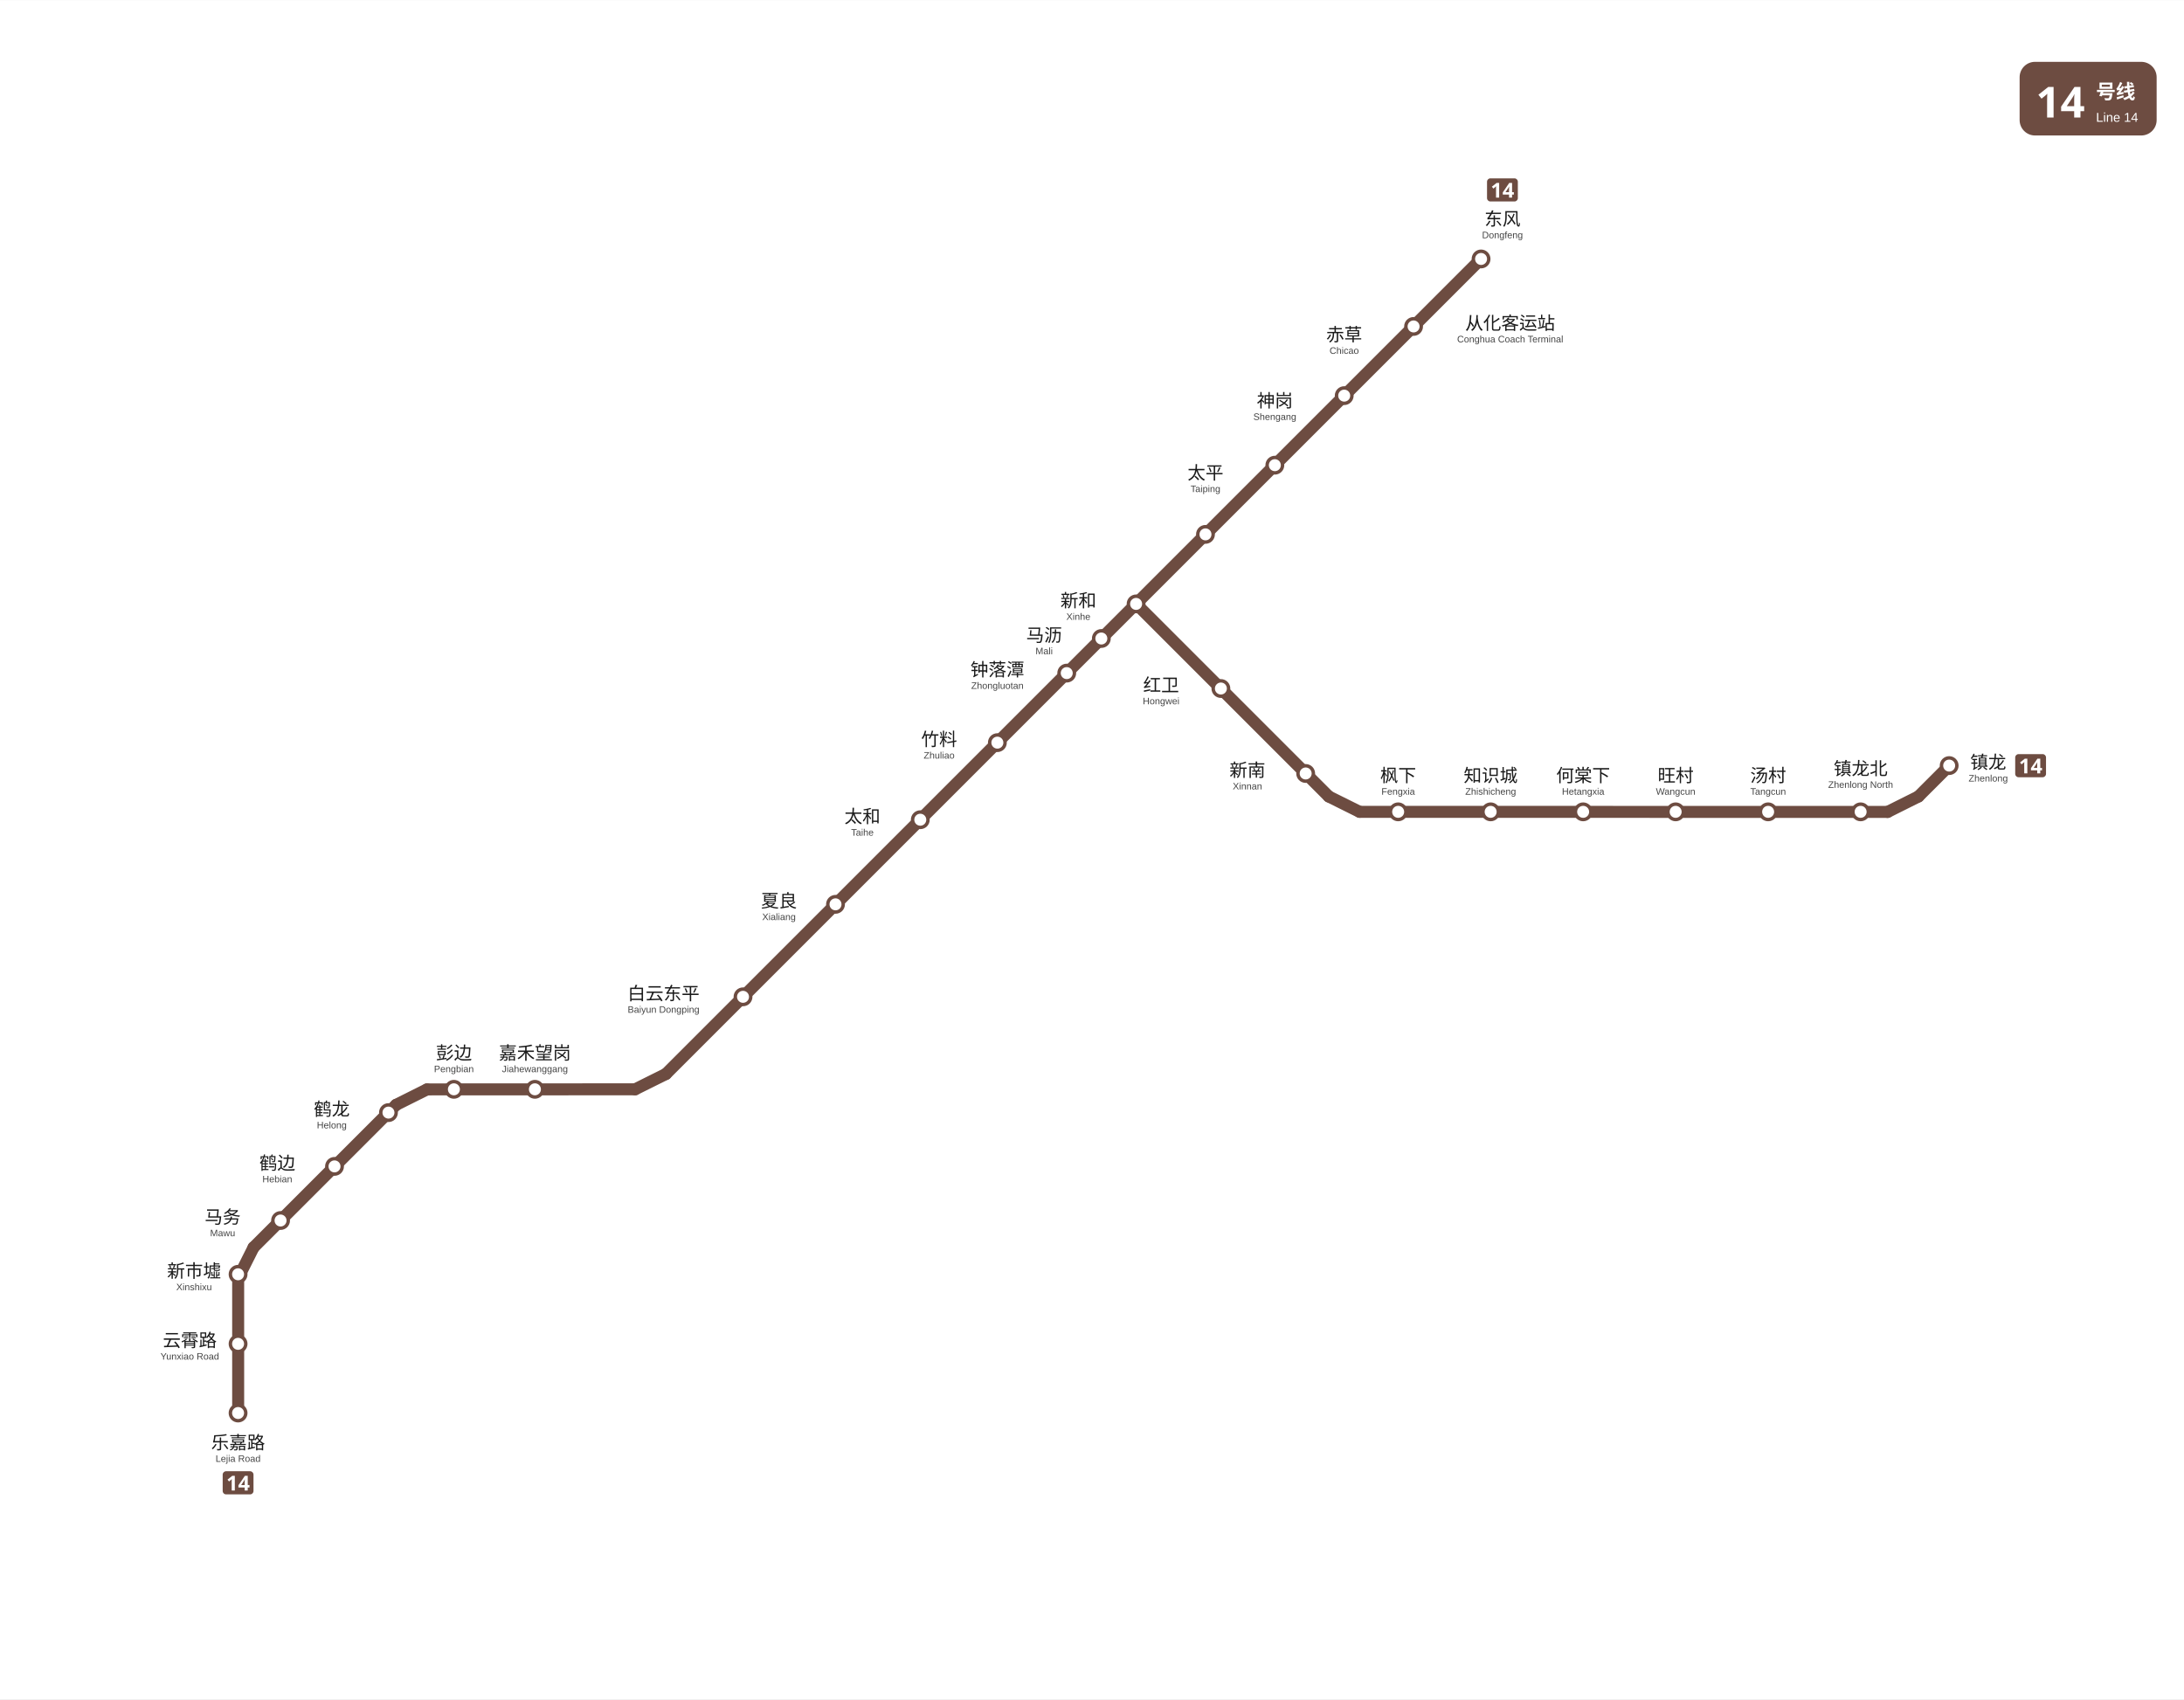
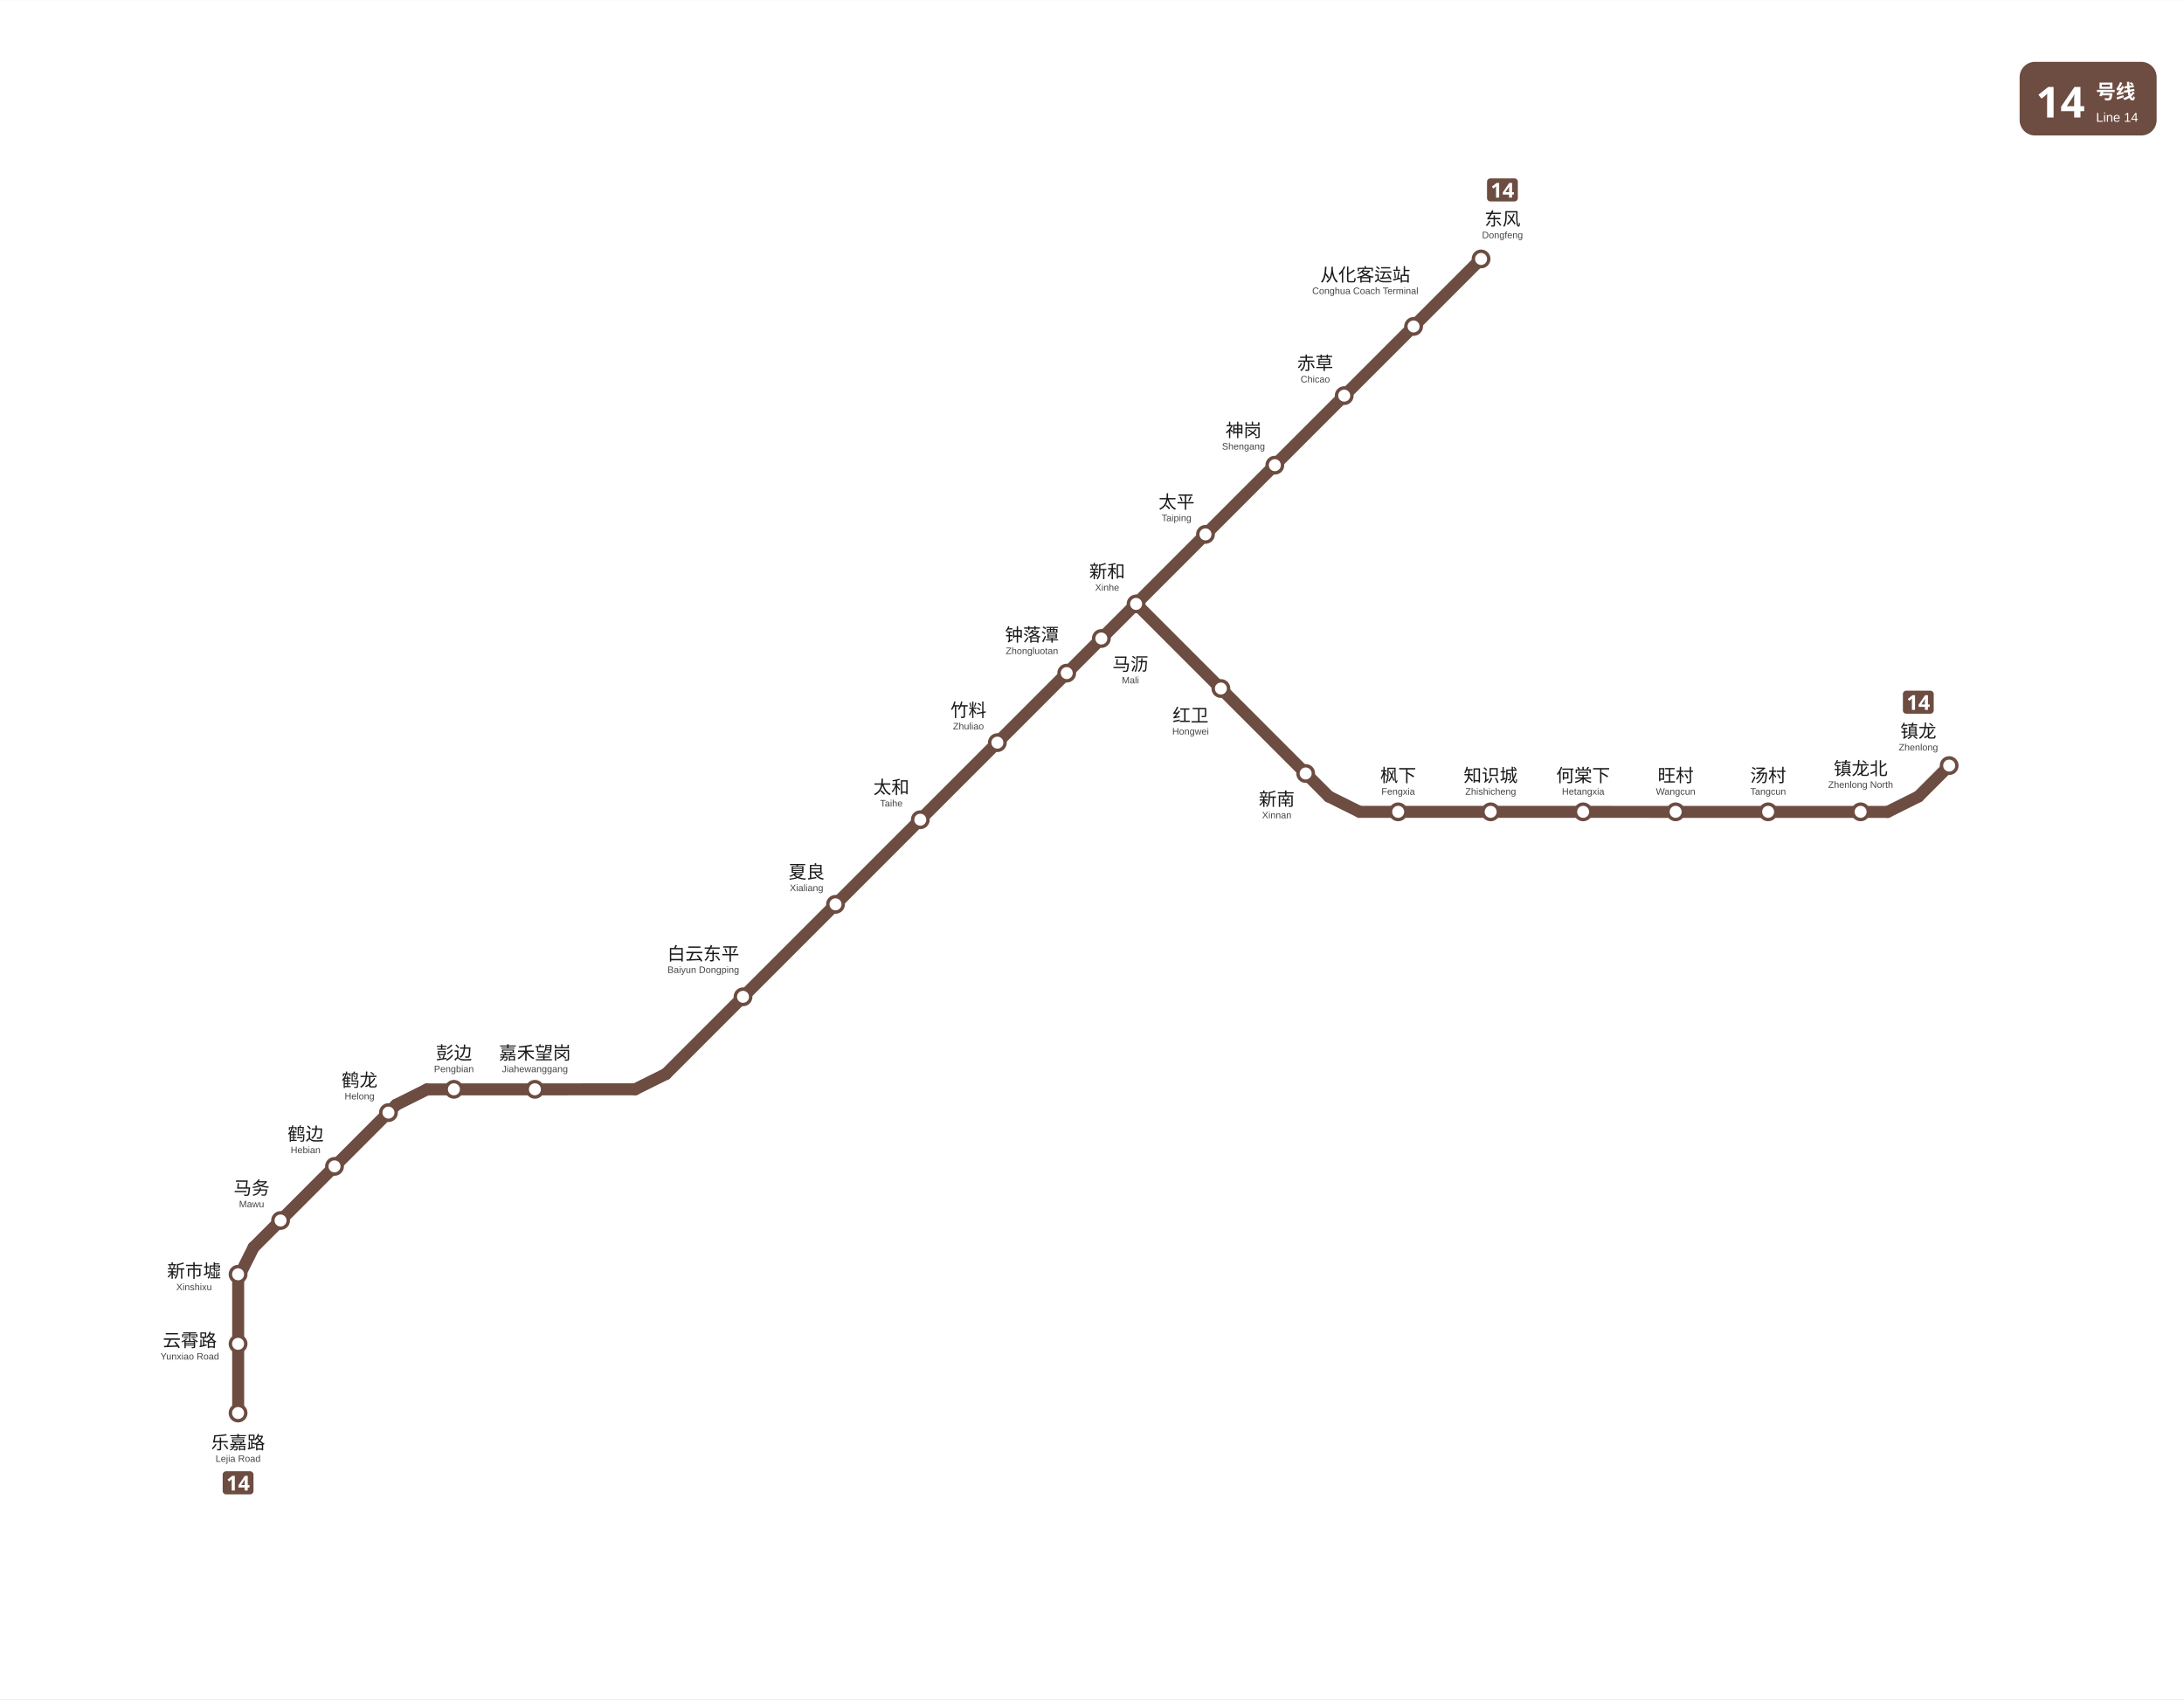
<svg xmlns="http://www.w3.org/2000/svg" viewBox="1186.2 -57.7 1275.1 991.9" data-pins="东风,乐嘉路,云霄路,从化客运站,何棠下,嘉禾望岗,夏良,太和,太平,彭边,新南,新和,新市墟,旺村,枫下,汤村,白云东平,知识城,神岗,竹料,红卫,赤草,钟落潭,镇龙,镇龙北,马务,马沥,鹤边,鹤龙" width="1275" height="992">
  <rect x="1186.2" y="-57.688" width="1275.133" height="991.888" fill="#ffffff" />
  <g id="走廊">
    <line x1="1325.25" y1="767.25" x2="1325.25" y2="690.75" style="fill:none;stroke:#6D4C41;stroke-width:7;stroke-linecap:round" />
    <line x1="1325.20" y1="688.50" x2="1334.25" y2="670.50" style="fill:none;stroke:#6D4C41;stroke-width:7;stroke-linecap:round" />
    <line x1="1334.25" y1="670.50" x2="1417.50" y2="587.25" style="fill:none;stroke:#6D4C41;stroke-width:7;stroke-linecap:round" />
    <line x1="1417.50" y1="587.25" x2="1435.50" y2="578.25" style="fill:none;stroke:#6D4C41;stroke-width:7;stroke-linecap:round" />
    <line x1="1435.50" y1="578.25" x2="1557.00" y2="578.20" style="fill:none;stroke:#6D4C41;stroke-width:7;stroke-linecap:round" />
    <line x1="1557.00" y1="578.20" x2="1575.00" y2="569.25" style="fill:none;stroke:#6D4C41;stroke-width:7;stroke-linecap:round" />
    <line x1="1575.00" y1="569.25" x2="1849.50" y2="294.75" style="fill:none;stroke:#6D4C41;stroke-width:7;stroke-linecap:round" />
    <line x1="1849.50" y1="294.75" x2="2050.88" y2="93.38" style="fill:none;stroke:#6D4C41;stroke-width:7;stroke-linecap:round" />
    <line x1="1849.50" y1="294.75" x2="1962.00" y2="407.25" style="fill:none;stroke:#6D4C41;stroke-width:7;stroke-linecap:round" />
    <line x1="1962.00" y1="407.25" x2="1980.00" y2="416.20" style="fill:none;stroke:#6D4C41;stroke-width:7;stroke-linecap:round" />
    <line x1="1980.00" y1="416.20" x2="2288.25" y2="416.25" style="fill:none;stroke:#6D4C41;stroke-width:7;stroke-linecap:round" />
    <line x1="2288.25" y1="416.25" x2="2306.25" y2="407.25" style="fill:none;stroke:#6D4C41;stroke-width:7;stroke-linecap:round" />
    <line x1="2306.25" y1="407.25" x2="2324.25" y2="389.25" style="fill:none;stroke:#6D4C41;stroke-width:7;stroke-linecap:round" />
  </g>
  <g id="站圆">
    <circle cx="1325.2" cy="767.2" r="4.5" data-nm="乐嘉路" style="fill:#FFFFFF;stroke:#6D4C41;stroke-width:2" />
    <circle cx="1325.2" cy="726.8" r="4.5" data-nm="云霄路" style="fill:#FFFFFF;stroke:#6D4C41;stroke-width:2" />
    <circle cx="1325.2" cy="686.2" r="4.5" data-nm="新市墟" style="fill:#FFFFFF;stroke:#6D4C41;stroke-width:2" />
    <circle cx="1350.0" cy="654.8" r="4.5" data-nm="马务" style="fill:#FFFFFF;stroke:#6D4C41;stroke-width:2" />
    <circle cx="1381.5" cy="623.2" r="4.5" data-nm="鹤边" style="fill:#FFFFFF;stroke:#6D4C41;stroke-width:2" />
    <circle cx="1413.0" cy="591.8" r="4.5" data-nm="鹤龙" style="fill:#FFFFFF;stroke:#6D4C41;stroke-width:2" />
    <circle cx="1451.2" cy="578.2" r="4.5" data-nm="彭边" style="fill:#FFFFFF;stroke:#6D4C41;stroke-width:2" />
    <circle cx="1498.5" cy="578.2" r="4.5" data-nm="嘉禾望岗" style="fill:#FFFFFF;stroke:#6D4C41;stroke-width:2" />
    <circle cx="1620.0" cy="524.2" r="4.5" data-nm="白云东平" style="fill:#FFFFFF;stroke:#6D4C41;stroke-width:2" />
    <circle cx="1674.0" cy="470.2" r="4.5" data-nm="夏良" style="fill:#FFFFFF;stroke:#6D4C41;stroke-width:2" />
    <circle cx="1723.5" cy="420.8" r="4.5" data-nm="太和" style="fill:#FFFFFF;stroke:#6D4C41;stroke-width:2" />
    <circle cx="1768.5" cy="375.8" r="4.5" data-nm="竹料" style="fill:#FFFFFF;stroke:#6D4C41;stroke-width:2" />
    <circle cx="1809.0" cy="335.2" r="4.5" data-nm="钟落潭" style="fill:#FFFFFF;stroke:#6D4C41;stroke-width:2" />
    <circle cx="1829.2" cy="315.0" r="4.5" data-nm="马沥" style="fill:#FFFFFF;stroke:#6D4C41;stroke-width:2" />
    <circle cx="1849.5" cy="294.8" r="4.5" data-nm="新和" style="fill:#FFFFFF;stroke:#6D4C41;stroke-width:2" />
    <circle cx="1899.0" cy="344.2" r="4.5" data-nm="红卫" style="fill:#FFFFFF;stroke:#6D4C41;stroke-width:2" />
    <circle cx="1948.5" cy="393.8" r="4.5" data-nm="新南" style="fill:#FFFFFF;stroke:#6D4C41;stroke-width:2" />
    <circle cx="2002.5" cy="416.2" r="4.5" data-nm="枫下" style="fill:#FFFFFF;stroke:#6D4C41;stroke-width:2" />
    <circle cx="2056.5" cy="416.2" r="4.5" data-nm="知识城" style="fill:#FFFFFF;stroke:#6D4C41;stroke-width:2" />
    <circle cx="2110.5" cy="416.2" r="4.5" data-nm="何棠下" style="fill:#FFFFFF;stroke:#6D4C41;stroke-width:2" />
    <circle cx="2164.5" cy="416.2" r="4.5" data-nm="旺村" style="fill:#FFFFFF;stroke:#6D4C41;stroke-width:2" />
    <circle cx="2218.5" cy="416.2" r="4.5" data-nm="汤村" style="fill:#FFFFFF;stroke:#6D4C41;stroke-width:2" />
    <circle cx="2272.5" cy="416.2" r="4.5" data-nm="镇龙北" style="fill:#FFFFFF;stroke:#6D4C41;stroke-width:2" />
    <circle cx="2324.2" cy="389.2" r="4.5" data-nm="镇龙" style="fill:#FFFFFF;stroke:#6D4C41;stroke-width:2" />
    <circle cx="1890.0" cy="254.2" r="4.5" data-nm="太平" style="fill:#FFFFFF;stroke:#6D4C41;stroke-width:2" />
    <circle cx="1930.5" cy="213.8" r="4.5" data-nm="神岗" style="fill:#FFFFFF;stroke:#6D4C41;stroke-width:2" />
    <circle cx="1971.0" cy="173.2" r="4.5" data-nm="赤草" style="fill:#FFFFFF;stroke:#6D4C41;stroke-width:2" />
    <circle cx="2011.5" cy="132.8" r="4.5" data-nm="从化客运站" style="fill:#FFFFFF;stroke:#6D4C41;stroke-width:2" />
    <circle cx="2050.9" cy="93.4" r="4.5" data-nm="东风" style="fill:#FFFFFF;stroke:#6D4C41;stroke-width:2" />
  </g>
  <g id="线路徽标">
    <g data-badge="header" transform="translate(2365.33 -21.6883)" data-ink="#FFFFFF" data-box="2365.3,-21.7,2445.3,21.3" data-chip="2365.3,-21.7,2445.3,21.3">
      <rect x="0" y="0" width="80.0" height="43.0" rx="9.0" fill="#6D4C41" />
      <text x="9.5" y="32.5" font-family="'Microsoft YaHei', sans-serif" font-size="25" font-weight="bold" fill="#FFFFFF">14</text>
      <text x="44.6" y="21.5" font-family="'Microsoft YaHei', sans-serif" font-size="11.5" font-weight="600" fill="#FFFFFF">号线</text>
      <text x="44.6" y="35.0" font-family="Arial, sans-serif" font-size="7.5" fill="#FFFFFF">Line 14</text>
    </g>
    <g data-badge="chip" transform="translate(1316.21 801.2)" data-box="1316.2,801.2,1334.2,814.7">
      <path d="M16.04 13.49h-14.09c-1.07 0 -1.95 -0.88 -1.95 -1.95v-9.59c0 -1.07 0.88 -1.95 1.95 -1.95h14.09c1.07 0 1.95 0.88 1.95 1.95v9.59C17.99 12.61 17.11 13.49 16.04 13.49z" fill="#6D4C41" />
      <path d="M7.08 11.24h-1.81v-4.96c0 -0.2 0 -0.47 0.01 -0.81c0.01 -0.34 0.02 -0.64 0.04 -0.89c-0.04 0.05 -0.13 0.13 -0.26 0.26c-0.13 0.12 -0.25 0.23 -0.37 0.33l-0.98 0.79l-0.88 -1.09l2.76 -2.2h1.49V11.24z" fill="#FFFFFF" />
      <path d="M15.65 9.46h-1.03V11.24h-1.76v-1.78h-3.66v-1.26l3.76 -5.53h1.67v5.39h1.03V9.46zM12.85 8.06v-1.45c0 -0.18 0 -0.41 0.01 -0.67c0.01 -0.26 0.02 -0.51 0.03 -0.74c0.01 -0.23 0.02 -0.38 0.03 -0.45h-0.05c-0.07 0.16 -0.15 0.32 -0.23 0.47c-0.08 0.15 -0.18 0.31 -0.28 0.47l-1.57 2.38H12.85z" fill="#FFFFFF" />
    </g>
    <g data-badge="chip" transform="translate(2054.38 46.3511)" data-box="2054.4,46.4,2072.4,59.8">
      <path d="M16.04 13.49h-14.09c-1.07 0 -1.95 -0.88 -1.95 -1.95v-9.59c0 -1.07 0.88 -1.95 1.95 -1.95h14.09c1.07 0 1.95 0.88 1.95 1.95v9.59C17.99 12.61 17.11 13.49 16.04 13.49z" fill="#6D4C41" />
      <path d="M7.08 11.24h-1.81v-4.96c0 -0.2 0 -0.47 0.01 -0.81c0.01 -0.34 0.02 -0.64 0.04 -0.89c-0.04 0.05 -0.13 0.13 -0.26 0.26c-0.13 0.12 -0.25 0.23 -0.37 0.33l-0.98 0.79l-0.88 -1.09l2.76 -2.2h1.49V11.24z" fill="#FFFFFF" />
      <path d="M15.65 9.46h-1.03V11.24h-1.76v-1.78h-3.66v-1.26l3.76 -5.53h1.67v5.39h1.03V9.46zM12.85 8.06v-1.45c0 -0.18 0 -0.41 0.01 -0.67c0.01 -0.26 0.02 -0.51 0.03 -0.74c0.01 -0.23 0.02 -0.38 0.03 -0.45h-0.05c-0.07 0.16 -0.15 0.32 -0.23 0.47c-0.08 0.15 -0.18 0.31 -0.28 0.47l-1.57 2.38H12.85z" fill="#FFFFFF" />
    </g>
-     <g data-badge="chip" transform="translate(2362.75 382.505)" data-box="2362.8,382.5,2380.7,396.0">
+     <g data-badge="chip" transform="translate(2297.18 345.439)" data-box="2297.2,345.4,2315.2,358.9">
      <path d="M16.04 13.49h-14.09c-1.07 0 -1.95 -0.88 -1.95 -1.95v-9.59c0 -1.07 0.88 -1.95 1.95 -1.95h14.09c1.07 0 1.95 0.88 1.95 1.95v9.59C17.99 12.61 17.11 13.49 16.04 13.49z" fill="#6D4C41" />
      <path d="M7.08 11.24h-1.81v-4.96c0 -0.2 0 -0.47 0.01 -0.81c0.01 -0.34 0.02 -0.64 0.04 -0.89c-0.04 0.05 -0.13 0.13 -0.26 0.26c-0.13 0.12 -0.25 0.23 -0.37 0.33l-0.98 0.79l-0.88 -1.09l2.76 -2.2h1.49V11.24z" fill="#FFFFFF" />
      <path d="M15.65 9.46h-1.03V11.24h-1.76v-1.78h-3.66v-1.26l3.76 -5.53h1.67v5.39h1.03V9.46zM12.85 8.06v-1.45c0 -0.18 0 -0.41 0.01 -0.67c0.01 -0.26 0.02 -0.51 0.03 -0.74c0.01 -0.23 0.02 -0.38 0.03 -0.45h-0.05c-0.07 0.16 -0.15 0.32 -0.23 0.47c-0.08 0.15 -0.18 0.31 -0.28 0.47l-1.57 2.38H12.85z" fill="#FFFFFF" />
    </g>
  </g>
  <g id="站名标注" font-family="'Microsoft YaHei', 'PingFang SC', sans-serif">
    <text x="1325.2" y="788.2" text-anchor="middle" font-size="10.5" font-weight="500" fill="#1a1a1a">乐嘉路</text>
    <text x="1325.2" y="795.7" text-anchor="middle" font-size="5.5" font-family="Arial, sans-serif" fill="#444444">Lejia Road</text>
    <text x="1297.0" y="728.5" text-anchor="middle" font-size="10.5" font-weight="500" fill="#1a1a1a">云霄路</text>
    <text x="1297.0" y="736.0" text-anchor="middle" font-size="5.5" font-family="Arial, sans-serif" fill="#444444">Yunxiao Road</text>
    <text x="1299.5" y="688.0" text-anchor="middle" font-size="10.5" font-weight="500" fill="#1a1a1a">新市墟</text>
    <text x="1299.5" y="695.5" text-anchor="middle" font-size="5.5" font-family="Arial, sans-serif" fill="#444444">Xinshixu</text>
-     <text x="1316.2" y="656.5" text-anchor="middle" font-size="10.5" font-weight="500" fill="#1a1a1a">马务</text>
-     <text x="1316.2" y="664.0" text-anchor="middle" font-size="5.5" font-family="Arial, sans-serif" fill="#444444">Mawu</text>
-     <text x="1348.1" y="625.0" text-anchor="middle" font-size="10.5" font-weight="500" fill="#1a1a1a">鹤边</text>
-     <text x="1348.1" y="632.5" text-anchor="middle" font-size="5.5" font-family="Arial, sans-serif" fill="#444444">Hebian</text>
+     <text x="1333.1" y="639.6" text-anchor="middle" font-size="10.5" font-weight="500" fill="#1a1a1a">马务</text>
+     <text x="1333.1" y="647.1" text-anchor="middle" font-size="5.5" font-family="Arial, sans-serif" fill="#444444">Mawu</text>
+     <text x="1364.6" y="608.0" text-anchor="middle" font-size="10.5" font-weight="500" fill="#1a1a1a">鹤边</text>
+     <text x="1364.6" y="615.5" text-anchor="middle" font-size="5.5" font-family="Arial, sans-serif" fill="#444444">Hebian</text>
    <text x="1451.2" y="560.7" text-anchor="middle" font-size="10.5" font-weight="500" fill="#1a1a1a">彭边</text>
    <text x="1451.2" y="568.2" text-anchor="middle" font-size="5.5" font-family="Arial, sans-serif" fill="#444444">Pengbian</text>
    <text x="1498.5" y="560.7" text-anchor="middle" font-size="10.5" font-weight="500" fill="#1a1a1a">嘉禾望岗</text>
    <text x="1498.5" y="568.2" text-anchor="middle" font-size="5.5" font-family="Arial, sans-serif" fill="#444444">Jiahewanggang</text>
-     <text x="1573.6" y="526.0" text-anchor="middle" font-size="10.5" font-weight="500" fill="#1a1a1a">白云东平</text>
-     <text x="1573.6" y="533.5" text-anchor="middle" font-size="5.5" font-family="Arial, sans-serif" fill="#444444">Baiyun Dongping</text>
-     <text x="1641.0" y="471.9" text-anchor="middle" font-size="10.5" font-weight="500" fill="#1a1a1a">夏良</text>
-     <text x="1641.0" y="479.4" text-anchor="middle" font-size="5.5" font-family="Arial, sans-serif" fill="#444444">Xialiang</text>
-     <text x="1689.7" y="422.6" text-anchor="middle" font-size="10.5" font-weight="500" fill="#1a1a1a">太和</text>
-     <text x="1689.7" y="430.1" text-anchor="middle" font-size="5.5" font-family="Arial, sans-serif" fill="#444444">Taihe</text>
-     <text x="1734.5" y="377.6" text-anchor="middle" font-size="10.5" font-weight="500" fill="#1a1a1a">竹料</text>
-     <text x="1734.5" y="385.1" text-anchor="middle" font-size="5.5" font-family="Arial, sans-serif" fill="#444444">Zhuliao</text>
-     <text x="1768.5" y="336.9" text-anchor="middle" font-size="10.5" font-weight="500" fill="#1a1a1a">钟落潭</text>
-     <text x="1768.5" y="344.4" text-anchor="middle" font-size="5.5" font-family="Arial, sans-serif" fill="#444444">Zhongluotan</text>
-     <text x="1795.8" y="316.8" text-anchor="middle" font-size="10.5" font-weight="500" fill="#1a1a1a">马沥</text>
-     <text x="1795.8" y="324.2" text-anchor="middle" font-size="5.5" font-family="Arial, sans-serif" fill="#444444">Mali</text>
-     <text x="1864.1" y="345.9" text-anchor="middle" font-size="10.5" font-weight="500" fill="#1a1a1a">红卫</text>
-     <text x="1864.1" y="353.4" text-anchor="middle" font-size="5.5" font-family="Arial, sans-serif" fill="#444444">Hongwei</text>
+     <text x="1596.8" y="502.8" text-anchor="middle" font-size="10.5" font-weight="500" fill="#1a1a1a">白云东平</text>
+     <text x="1596.8" y="510.3" text-anchor="middle" font-size="5.5" font-family="Arial, sans-serif" fill="#444444">Baiyun Dongping</text>
+     <text x="1657.1" y="455.0" text-anchor="middle" font-size="10.5" font-weight="500" fill="#1a1a1a">夏良</text>
+     <text x="1657.1" y="462.5" text-anchor="middle" font-size="5.5" font-family="Arial, sans-serif" fill="#444444">Xialiang</text>
+     <text x="1706.6" y="405.6" text-anchor="middle" font-size="10.5" font-weight="500" fill="#1a1a1a">太和</text>
+     <text x="1706.6" y="413.1" text-anchor="middle" font-size="5.5" font-family="Arial, sans-serif" fill="#444444">Taihe</text>
+     <text x="1751.6" y="360.6" text-anchor="middle" font-size="10.5" font-weight="500" fill="#1a1a1a">竹料</text>
+     <text x="1751.6" y="368.1" text-anchor="middle" font-size="5.5" font-family="Arial, sans-serif" fill="#444444">Zhuliao</text>
+     <text x="1788.7" y="316.6" text-anchor="middle" font-size="10.5" font-weight="500" fill="#1a1a1a">钟落潭</text>
+     <text x="1788.7" y="324.1" text-anchor="middle" font-size="5.5" font-family="Arial, sans-serif" fill="#444444">Zhongluotan</text>
+     <text x="1846.2" y="333.7" text-anchor="middle" font-size="10.5" font-weight="500" fill="#1a1a1a">马沥</text>
+     <text x="1846.2" y="341.2" text-anchor="middle" font-size="5.5" font-family="Arial, sans-serif" fill="#444444">Mali</text>
+     <text x="1881.3" y="363.6" text-anchor="middle" font-size="10.5" font-weight="500" fill="#1a1a1a">红卫</text>
+     <text x="1881.3" y="371.1" text-anchor="middle" font-size="5.5" font-family="Arial, sans-serif" fill="#444444">Hongwei</text>
    <text x="2002.5" y="398.7" text-anchor="middle" font-size="10.5" font-weight="500" fill="#1a1a1a">枫下</text>
    <text x="2002.5" y="406.2" text-anchor="middle" font-size="5.5" font-family="Arial, sans-serif" fill="#444444">Fengxia</text>
    <text x="2056.5" y="398.7" text-anchor="middle" font-size="10.5" font-weight="500" fill="#1a1a1a">知识城</text>
    <text x="2056.5" y="406.2" text-anchor="middle" font-size="5.5" font-family="Arial, sans-serif" fill="#444444">Zhishicheng</text>
    <text x="2110.5" y="398.7" text-anchor="middle" font-size="10.5" font-weight="500" fill="#1a1a1a">何棠下</text>
    <text x="2110.5" y="406.2" text-anchor="middle" font-size="5.5" font-family="Arial, sans-serif" fill="#444444">Hetangxia</text>
    <text x="2164.5" y="398.7" text-anchor="middle" font-size="10.5" font-weight="500" fill="#1a1a1a">旺村</text>
    <text x="2164.5" y="406.2" text-anchor="middle" font-size="5.5" font-family="Arial, sans-serif" fill="#444444">Wangcun</text>
    <text x="2218.5" y="398.7" text-anchor="middle" font-size="10.5" font-weight="500" fill="#1a1a1a">汤村</text>
    <text x="2218.5" y="406.2" text-anchor="middle" font-size="5.5" font-family="Arial, sans-serif" fill="#444444">Tangcun</text>
    <text x="2272.5" y="394.7" text-anchor="middle" font-size="10.5" font-weight="500" fill="#1a1a1a">镇龙北</text>
    <text x="2272.5" y="402.2" text-anchor="middle" font-size="5.5" font-family="Arial, sans-serif" fill="#444444">Zhenlong North</text>
-     <text x="2347.0" y="391.0" text-anchor="middle" font-size="10.5" font-weight="500" fill="#1a1a1a">镇龙</text>
-     <text x="2347.0" y="398.5" text-anchor="middle" font-size="5.5" font-family="Arial, sans-serif" fill="#444444">Zhenlong</text>
-     <text x="1890.0" y="222.0" text-anchor="middle" font-size="10.5" font-weight="500" fill="#1a1a1a">太平</text>
-     <text x="1890.0" y="229.5" text-anchor="middle" font-size="5.5" font-family="Arial, sans-serif" fill="#444444">Taiping</text>
-     <text x="1930.5" y="179.9" text-anchor="middle" font-size="10.5" font-weight="500" fill="#1a1a1a">神岗</text>
-     <text x="1930.5" y="187.4" text-anchor="middle" font-size="5.5" font-family="Arial, sans-serif" fill="#444444">Shengang</text>
-     <text x="1971.0" y="141.3" text-anchor="middle" font-size="10.5" font-weight="500" fill="#1a1a1a">赤草</text>
-     <text x="1971.0" y="148.8" text-anchor="middle" font-size="5.5" font-family="Arial, sans-serif" fill="#444444">Chicao</text>
-     <text x="2067.9" y="134.6" text-anchor="middle" font-size="10.5" font-weight="500" fill="#1a1a1a">从化客运站</text>
-     <text x="2067.9" y="142.1" text-anchor="middle" font-size="5.5" font-family="Arial, sans-serif" fill="#444444">Conghua Coach Terminal</text>
+     <text x="2306.2" y="372.9" text-anchor="middle" font-size="10.5" font-weight="500" fill="#1a1a1a">镇龙</text>
+     <text x="2306.2" y="380.4" text-anchor="middle" font-size="5.5" font-family="Arial, sans-serif" fill="#444444">Zhenlong</text>
+     <text x="1873.1" y="239.0" text-anchor="middle" font-size="10.5" font-weight="500" fill="#1a1a1a">太平</text>
+     <text x="1873.1" y="246.5" text-anchor="middle" font-size="5.5" font-family="Arial, sans-serif" fill="#444444">Taiping</text>
+     <text x="1912.2" y="197.2" text-anchor="middle" font-size="10.5" font-weight="500" fill="#1a1a1a">神岗</text>
+     <text x="1912.2" y="204.7" text-anchor="middle" font-size="5.5" font-family="Arial, sans-serif" fill="#444444">Shengang</text>
+     <text x="1954.1" y="158.0" text-anchor="middle" font-size="10.5" font-weight="500" fill="#1a1a1a">赤草</text>
+     <text x="1954.1" y="165.5" text-anchor="middle" font-size="5.5" font-family="Arial, sans-serif" fill="#444444">Chicao</text>
+     <text x="1983.3" y="106.4" text-anchor="middle" font-size="10.5" font-weight="500" fill="#1a1a1a">从化客运站</text>
+     <text x="1983.3" y="113.9" text-anchor="middle" font-size="5.5" font-family="Arial, sans-serif" fill="#444444">Conghua Coach Terminal</text>
    <text x="2063.4" y="73.8" text-anchor="middle" font-size="10.5" font-weight="500" fill="#1a1a1a">东风</text>
    <text x="2063.4" y="81.3" text-anchor="middle" font-size="5.5" font-family="Arial, sans-serif" fill="#444444">Dongfeng</text>
-     <text x="1379.9" y="593.5" text-anchor="middle" font-size="10.5" font-weight="500" fill="#1a1a1a">鹤龙</text>
-     <text x="1379.9" y="601.0" text-anchor="middle" font-size="5.5" font-family="Arial, sans-serif" fill="#444444">Helong</text>
-     <text x="1815.8" y="296.6" text-anchor="middle" font-size="10.5" font-weight="500" fill="#1a1a1a">新和</text>
-     <text x="1815.8" y="304.1" text-anchor="middle" font-size="5.5" font-family="Arial, sans-serif" fill="#444444">Xinhe</text>
-     <text x="1914.5" y="395.6" text-anchor="middle" font-size="10.5" font-weight="500" fill="#1a1a1a">新南</text>
-     <text x="1914.5" y="403.1" text-anchor="middle" font-size="5.5" font-family="Arial, sans-serif" fill="#444444">Xinnan</text>
+     <text x="1396.1" y="576.6" text-anchor="middle" font-size="10.5" font-weight="500" fill="#1a1a1a">鹤龙</text>
+     <text x="1396.1" y="584.1" text-anchor="middle" font-size="5.5" font-family="Arial, sans-serif" fill="#444444">Helong</text>
+     <text x="1832.6" y="279.6" text-anchor="middle" font-size="10.5" font-weight="500" fill="#1a1a1a">新和</text>
+     <text x="1832.6" y="287.1" text-anchor="middle" font-size="5.5" font-family="Arial, sans-serif" fill="#444444">Xinhe</text>
+     <text x="1931.6" y="412.5" text-anchor="middle" font-size="10.5" font-weight="500" fill="#1a1a1a">新南</text>
+     <text x="1931.6" y="420.0" text-anchor="middle" font-size="5.5" font-family="Arial, sans-serif" fill="#444444">Xinnan</text>
  </g>
</svg>
